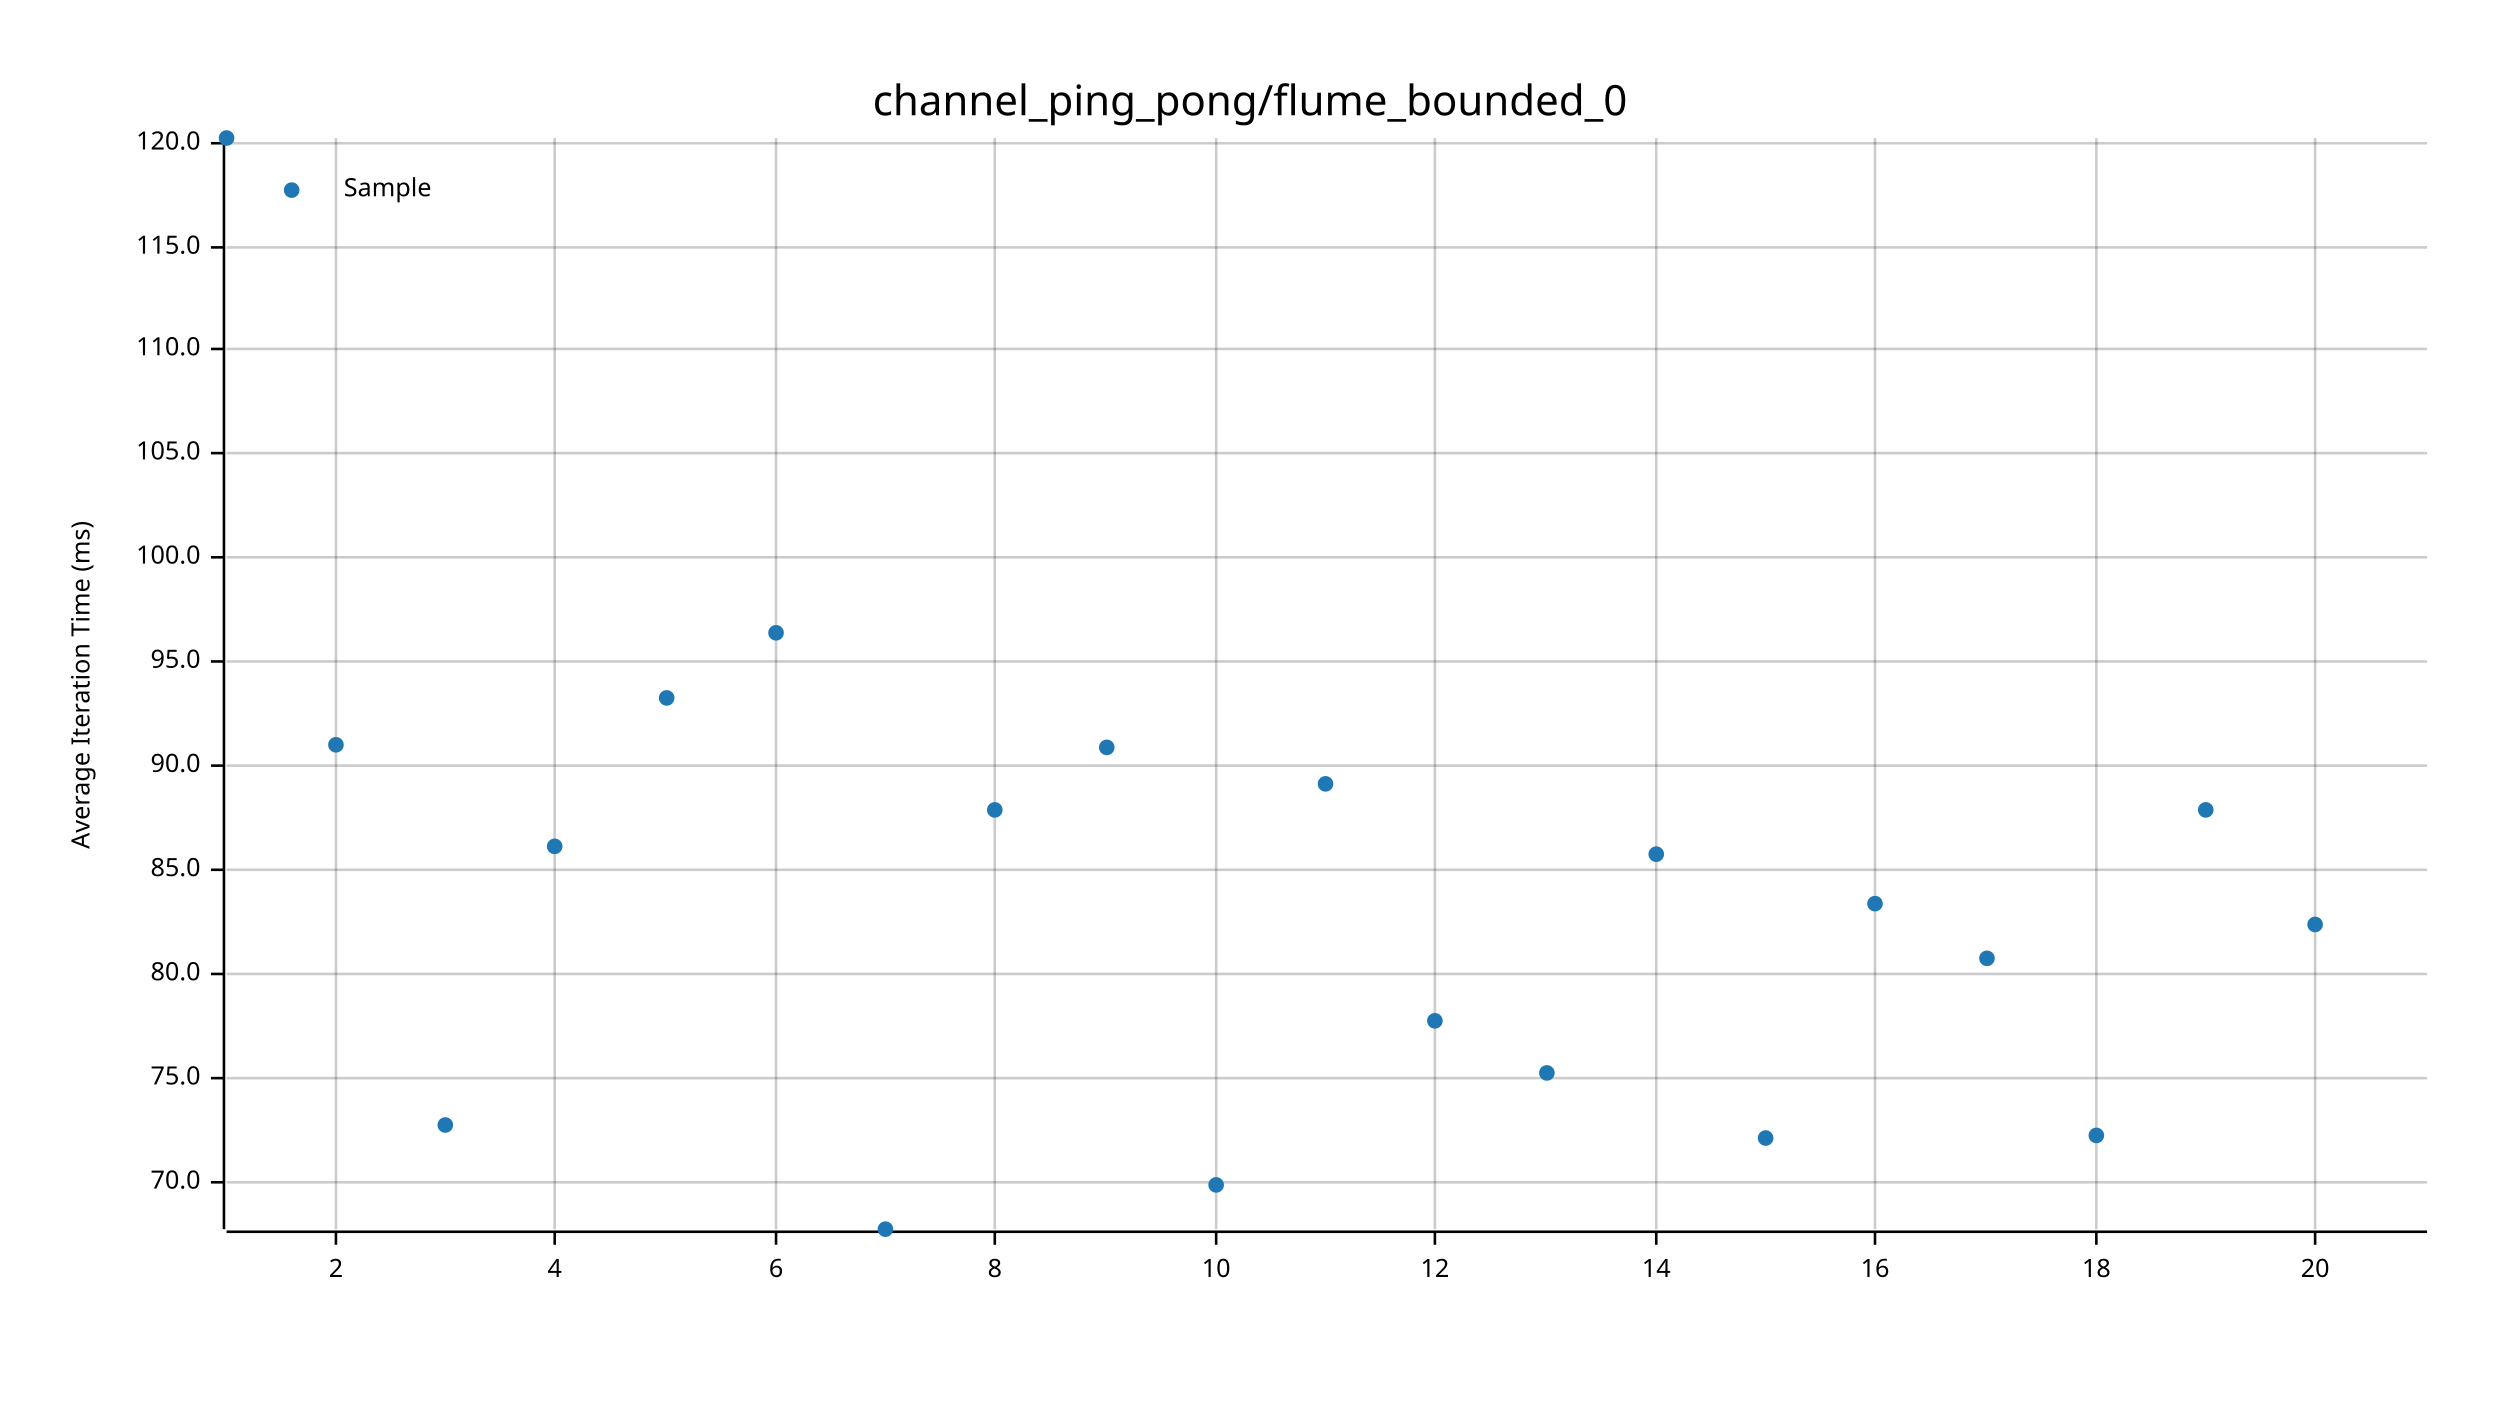
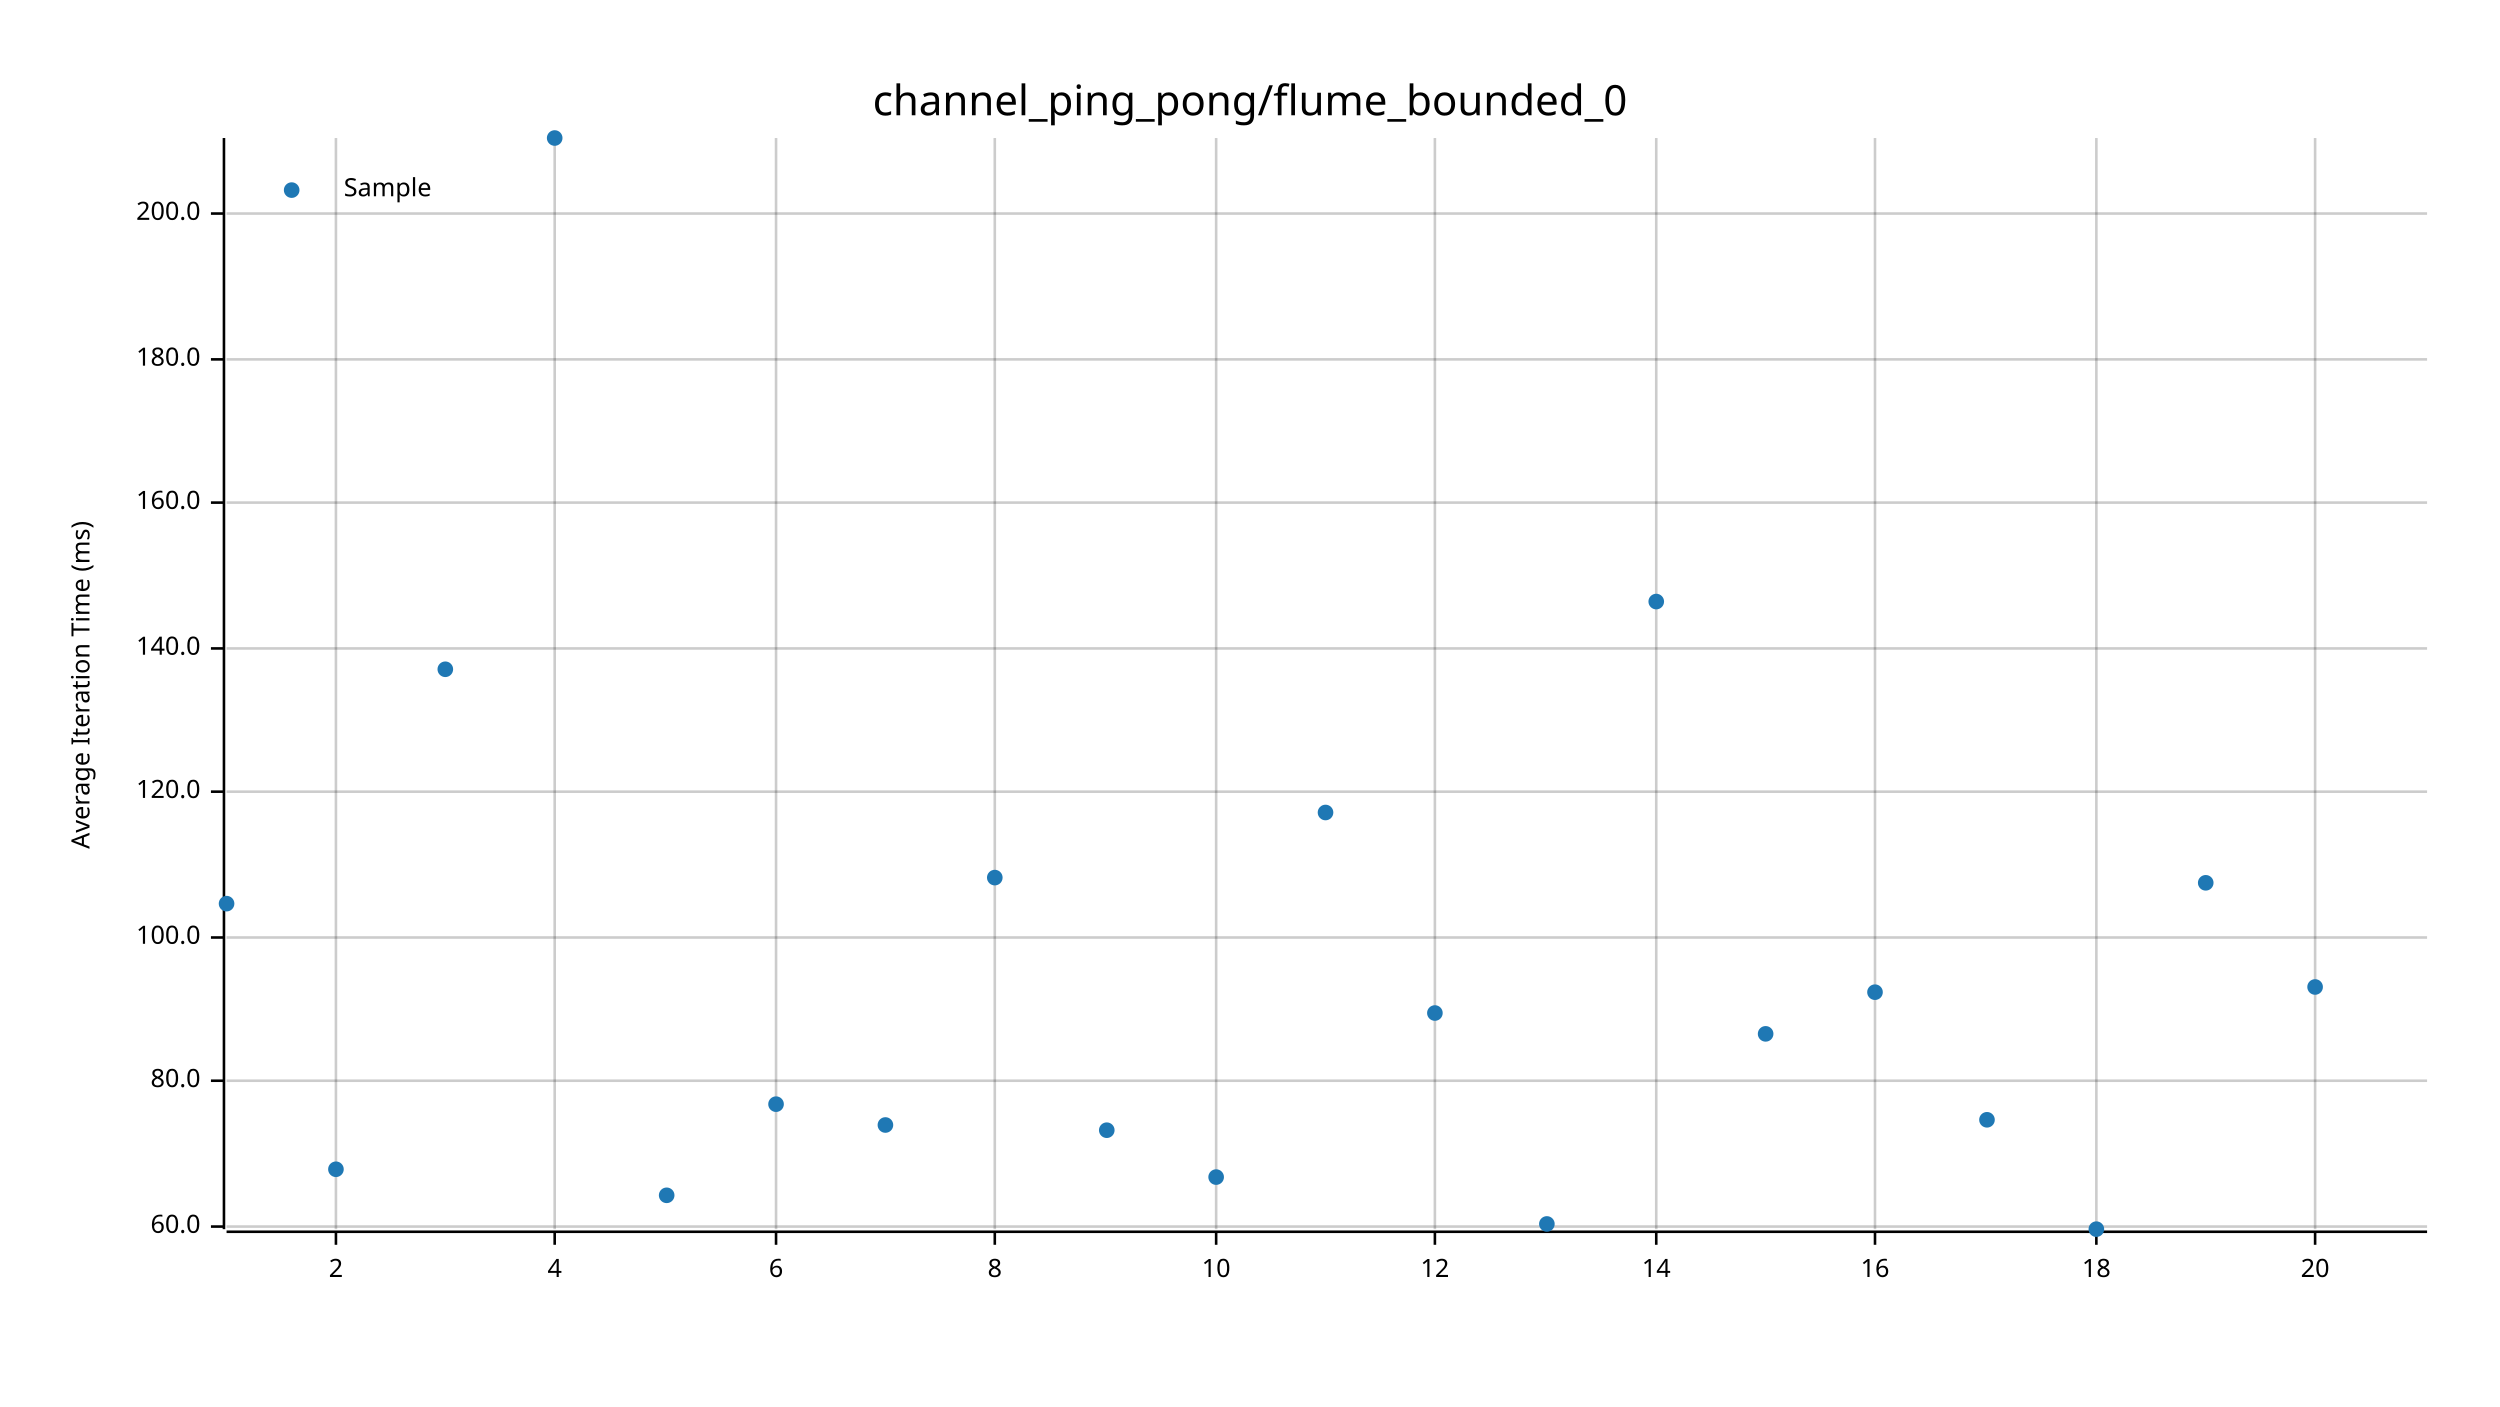
<svg xmlns="http://www.w3.org/2000/svg" width="960" height="540" viewBox="0 0 960 540">
  <text x="480" y="32" dy="0.76em" text-anchor="middle" font-family="sans-serif" font-size="16.129" opacity="1" fill="#000000">
channel_ping_pong/flume_bounded_0
</text>
  <text x="27" y="263" dy="0.76em" text-anchor="middle" font-family="sans-serif" font-size="9.677" opacity="1" fill="#000000" transform="rotate(270, 27, 263)">
Average Iteration Time (ms)
</text>
  <line opacity="0.2" stroke="#000000" stroke-width="1" x1="129" y1="472" x2="129" y2="53" />
  <line opacity="0.2" stroke="#000000" stroke-width="1" x1="213" y1="472" x2="213" y2="53" />
  <line opacity="0.2" stroke="#000000" stroke-width="1" x1="298" y1="472" x2="298" y2="53" />
  <line opacity="0.2" stroke="#000000" stroke-width="1" x1="382" y1="472" x2="382" y2="53" />
  <line opacity="0.2" stroke="#000000" stroke-width="1" x1="467" y1="472" x2="467" y2="53" />
  <line opacity="0.2" stroke="#000000" stroke-width="1" x1="551" y1="472" x2="551" y2="53" />
  <line opacity="0.2" stroke="#000000" stroke-width="1" x1="636" y1="472" x2="636" y2="53" />
  <line opacity="0.2" stroke="#000000" stroke-width="1" x1="720" y1="472" x2="720" y2="53" />
  <line opacity="0.2" stroke="#000000" stroke-width="1" x1="805" y1="472" x2="805" y2="53" />
  <line opacity="0.2" stroke="#000000" stroke-width="1" x1="889" y1="472" x2="889" y2="53" />
-   <line opacity="0.2" stroke="#000000" stroke-width="1" x1="87" y1="454" x2="932" y2="454" />
-   <line opacity="0.2" stroke="#000000" stroke-width="1" x1="87" y1="414" x2="932" y2="414" />
-   <line opacity="0.2" stroke="#000000" stroke-width="1" x1="87" y1="374" x2="932" y2="374" />
-   <line opacity="0.2" stroke="#000000" stroke-width="1" x1="87" y1="334" x2="932" y2="334" />
-   <line opacity="0.2" stroke="#000000" stroke-width="1" x1="87" y1="294" x2="932" y2="294" />
-   <line opacity="0.2" stroke="#000000" stroke-width="1" x1="87" y1="254" x2="932" y2="254" />
-   <line opacity="0.2" stroke="#000000" stroke-width="1" x1="87" y1="214" x2="932" y2="214" />
-   <line opacity="0.2" stroke="#000000" stroke-width="1" x1="87" y1="174" x2="932" y2="174" />
-   <line opacity="0.2" stroke="#000000" stroke-width="1" x1="87" y1="134" x2="932" y2="134" />
-   <line opacity="0.2" stroke="#000000" stroke-width="1" x1="87" y1="95" x2="932" y2="95" />
-   <line opacity="0.2" stroke="#000000" stroke-width="1" x1="87" y1="55" x2="932" y2="55" />
+   <line opacity="0.2" stroke="#000000" stroke-width="1" x1="87" y1="471" x2="932" y2="471" />
+   <line opacity="0.2" stroke="#000000" stroke-width="1" x1="87" y1="415" x2="932" y2="415" />
+   <line opacity="0.2" stroke="#000000" stroke-width="1" x1="87" y1="360" x2="932" y2="360" />
+   <line opacity="0.2" stroke="#000000" stroke-width="1" x1="87" y1="304" x2="932" y2="304" />
+   <line opacity="0.2" stroke="#000000" stroke-width="1" x1="87" y1="249" x2="932" y2="249" />
+   <line opacity="0.2" stroke="#000000" stroke-width="1" x1="87" y1="193" x2="932" y2="193" />
+   <line opacity="0.2" stroke="#000000" stroke-width="1" x1="87" y1="138" x2="932" y2="138" />
+   <line opacity="0.2" stroke="#000000" stroke-width="1" x1="87" y1="82" x2="932" y2="82" />
  <polyline fill="none" opacity="1" stroke="#000000" stroke-width="1" points="86,53 86,472 " />
-   <text x="77" y="454" dy="0.5ex" text-anchor="end" font-family="sans-serif" font-size="9.677" opacity="1" fill="#000000">
- 70.0
+   <text x="77" y="471" dy="0.5ex" text-anchor="end" font-family="sans-serif" font-size="9.677" opacity="1" fill="#000000">
+ 60.0
</text>
-   <polyline fill="none" opacity="1" stroke="#000000" stroke-width="1" points="81,454 86,454 " />
-   <text x="77" y="414" dy="0.5ex" text-anchor="end" font-family="sans-serif" font-size="9.677" opacity="1" fill="#000000">
- 75.0
- </text>
-   <polyline fill="none" opacity="1" stroke="#000000" stroke-width="1" points="81,414 86,414 " />
-   <text x="77" y="374" dy="0.5ex" text-anchor="end" font-family="sans-serif" font-size="9.677" opacity="1" fill="#000000">
+   <polyline fill="none" opacity="1" stroke="#000000" stroke-width="1" points="81,471 86,471 " />
+   <text x="77" y="415" dy="0.5ex" text-anchor="end" font-family="sans-serif" font-size="9.677" opacity="1" fill="#000000">
80.0
</text>
-   <polyline fill="none" opacity="1" stroke="#000000" stroke-width="1" points="81,374 86,374 " />
-   <text x="77" y="334" dy="0.5ex" text-anchor="end" font-family="sans-serif" font-size="9.677" opacity="1" fill="#000000">
- 85.0
- </text>
-   <polyline fill="none" opacity="1" stroke="#000000" stroke-width="1" points="81,334 86,334 " />
-   <text x="77" y="294" dy="0.5ex" text-anchor="end" font-family="sans-serif" font-size="9.677" opacity="1" fill="#000000">
- 90.0
- </text>
-   <polyline fill="none" opacity="1" stroke="#000000" stroke-width="1" points="81,294 86,294 " />
-   <text x="77" y="254" dy="0.5ex" text-anchor="end" font-family="sans-serif" font-size="9.677" opacity="1" fill="#000000">
- 95.0
- </text>
-   <polyline fill="none" opacity="1" stroke="#000000" stroke-width="1" points="81,254 86,254 " />
-   <text x="77" y="214" dy="0.5ex" text-anchor="end" font-family="sans-serif" font-size="9.677" opacity="1" fill="#000000">
+   <polyline fill="none" opacity="1" stroke="#000000" stroke-width="1" points="81,415 86,415 " />
+   <text x="77" y="360" dy="0.5ex" text-anchor="end" font-family="sans-serif" font-size="9.677" opacity="1" fill="#000000">
100.0
</text>
-   <polyline fill="none" opacity="1" stroke="#000000" stroke-width="1" points="81,214 86,214 " />
-   <text x="77" y="174" dy="0.5ex" text-anchor="end" font-family="sans-serif" font-size="9.677" opacity="1" fill="#000000">
- 105.0
- </text>
-   <polyline fill="none" opacity="1" stroke="#000000" stroke-width="1" points="81,174 86,174 " />
-   <text x="77" y="134" dy="0.5ex" text-anchor="end" font-family="sans-serif" font-size="9.677" opacity="1" fill="#000000">
- 110.0
- </text>
-   <polyline fill="none" opacity="1" stroke="#000000" stroke-width="1" points="81,134 86,134 " />
-   <text x="77" y="95" dy="0.5ex" text-anchor="end" font-family="sans-serif" font-size="9.677" opacity="1" fill="#000000">
- 115.0
- </text>
-   <polyline fill="none" opacity="1" stroke="#000000" stroke-width="1" points="81,95 86,95 " />
-   <text x="77" y="55" dy="0.5ex" text-anchor="end" font-family="sans-serif" font-size="9.677" opacity="1" fill="#000000">
+   <polyline fill="none" opacity="1" stroke="#000000" stroke-width="1" points="81,360 86,360 " />
+   <text x="77" y="304" dy="0.5ex" text-anchor="end" font-family="sans-serif" font-size="9.677" opacity="1" fill="#000000">
120.0
</text>
-   <polyline fill="none" opacity="1" stroke="#000000" stroke-width="1" points="81,55 86,55 " />
+   <polyline fill="none" opacity="1" stroke="#000000" stroke-width="1" points="81,304 86,304 " />
+   <text x="77" y="249" dy="0.5ex" text-anchor="end" font-family="sans-serif" font-size="9.677" opacity="1" fill="#000000">
+ 140.0
+ </text>
+   <polyline fill="none" opacity="1" stroke="#000000" stroke-width="1" points="81,249 86,249 " />
+   <text x="77" y="193" dy="0.5ex" text-anchor="end" font-family="sans-serif" font-size="9.677" opacity="1" fill="#000000">
+ 160.0
+ </text>
+   <polyline fill="none" opacity="1" stroke="#000000" stroke-width="1" points="81,193 86,193 " />
+   <text x="77" y="138" dy="0.5ex" text-anchor="end" font-family="sans-serif" font-size="9.677" opacity="1" fill="#000000">
+ 180.0
+ </text>
+   <polyline fill="none" opacity="1" stroke="#000000" stroke-width="1" points="81,138 86,138 " />
+   <text x="77" y="82" dy="0.5ex" text-anchor="end" font-family="sans-serif" font-size="9.677" opacity="1" fill="#000000">
+ 200.0
+ </text>
+   <polyline fill="none" opacity="1" stroke="#000000" stroke-width="1" points="81,82 86,82 " />
  <polyline fill="none" opacity="1" stroke="#000000" stroke-width="1" points="87,473 932,473 " />
  <text x="129" y="483" dy="0.76em" text-anchor="middle" font-family="sans-serif" font-size="9.677" opacity="1" fill="#000000">
2
</text>
  <polyline fill="none" opacity="1" stroke="#000000" stroke-width="1" points="129,473 129,478 " />
  <text x="213" y="483" dy="0.76em" text-anchor="middle" font-family="sans-serif" font-size="9.677" opacity="1" fill="#000000">
4
</text>
  <polyline fill="none" opacity="1" stroke="#000000" stroke-width="1" points="213,473 213,478 " />
  <text x="298" y="483" dy="0.76em" text-anchor="middle" font-family="sans-serif" font-size="9.677" opacity="1" fill="#000000">
6
</text>
  <polyline fill="none" opacity="1" stroke="#000000" stroke-width="1" points="298,473 298,478 " />
  <text x="382" y="483" dy="0.76em" text-anchor="middle" font-family="sans-serif" font-size="9.677" opacity="1" fill="#000000">
8
</text>
  <polyline fill="none" opacity="1" stroke="#000000" stroke-width="1" points="382,473 382,478 " />
  <text x="467" y="483" dy="0.76em" text-anchor="middle" font-family="sans-serif" font-size="9.677" opacity="1" fill="#000000">
10
</text>
  <polyline fill="none" opacity="1" stroke="#000000" stroke-width="1" points="467,473 467,478 " />
  <text x="551" y="483" dy="0.76em" text-anchor="middle" font-family="sans-serif" font-size="9.677" opacity="1" fill="#000000">
12
</text>
  <polyline fill="none" opacity="1" stroke="#000000" stroke-width="1" points="551,473 551,478 " />
  <text x="636" y="483" dy="0.76em" text-anchor="middle" font-family="sans-serif" font-size="9.677" opacity="1" fill="#000000">
14
</text>
  <polyline fill="none" opacity="1" stroke="#000000" stroke-width="1" points="636,473 636,478 " />
  <text x="720" y="483" dy="0.76em" text-anchor="middle" font-family="sans-serif" font-size="9.677" opacity="1" fill="#000000">
16
</text>
  <polyline fill="none" opacity="1" stroke="#000000" stroke-width="1" points="720,473 720,478 " />
  <text x="805" y="483" dy="0.76em" text-anchor="middle" font-family="sans-serif" font-size="9.677" opacity="1" fill="#000000">
18
</text>
  <polyline fill="none" opacity="1" stroke="#000000" stroke-width="1" points="805,473 805,478 " />
  <text x="889" y="483" dy="0.76em" text-anchor="middle" font-family="sans-serif" font-size="9.677" opacity="1" fill="#000000">
20
</text>
  <polyline fill="none" opacity="1" stroke="#000000" stroke-width="1" points="889,473 889,478 " />
-   <circle cx="87" cy="53" r="3" opacity="1" fill="#1F78B4" stroke="none" stroke-width="1" />
-   <circle cx="129" cy="286" r="3" opacity="1" fill="#1F78B4" stroke="none" stroke-width="1" />
-   <circle cx="171" cy="432" r="3" opacity="1" fill="#1F78B4" stroke="none" stroke-width="1" />
-   <circle cx="213" cy="325" r="3" opacity="1" fill="#1F78B4" stroke="none" stroke-width="1" />
-   <circle cx="256" cy="268" r="3" opacity="1" fill="#1F78B4" stroke="none" stroke-width="1" />
-   <circle cx="298" cy="243" r="3" opacity="1" fill="#1F78B4" stroke="none" stroke-width="1" />
-   <circle cx="340" cy="472" r="3" opacity="1" fill="#1F78B4" stroke="none" stroke-width="1" />
-   <circle cx="382" cy="311" r="3" opacity="1" fill="#1F78B4" stroke="none" stroke-width="1" />
-   <circle cx="425" cy="287" r="3" opacity="1" fill="#1F78B4" stroke="none" stroke-width="1" />
-   <circle cx="467" cy="455" r="3" opacity="1" fill="#1F78B4" stroke="none" stroke-width="1" />
-   <circle cx="509" cy="301" r="3" opacity="1" fill="#1F78B4" stroke="none" stroke-width="1" />
-   <circle cx="551" cy="392" r="3" opacity="1" fill="#1F78B4" stroke="none" stroke-width="1" />
-   <circle cx="594" cy="412" r="3" opacity="1" fill="#1F78B4" stroke="none" stroke-width="1" />
-   <circle cx="636" cy="328" r="3" opacity="1" fill="#1F78B4" stroke="none" stroke-width="1" />
-   <circle cx="678" cy="437" r="3" opacity="1" fill="#1F78B4" stroke="none" stroke-width="1" />
-   <circle cx="720" cy="347" r="3" opacity="1" fill="#1F78B4" stroke="none" stroke-width="1" />
-   <circle cx="763" cy="368" r="3" opacity="1" fill="#1F78B4" stroke="none" stroke-width="1" />
-   <circle cx="805" cy="436" r="3" opacity="1" fill="#1F78B4" stroke="none" stroke-width="1" />
-   <circle cx="847" cy="311" r="3" opacity="1" fill="#1F78B4" stroke="none" stroke-width="1" />
-   <circle cx="889" cy="355" r="3" opacity="1" fill="#1F78B4" stroke="none" stroke-width="1" />
+   <circle cx="87" cy="347" r="3" opacity="1" fill="#1F78B4" stroke="none" stroke-width="1" />
+   <circle cx="129" cy="449" r="3" opacity="1" fill="#1F78B4" stroke="none" stroke-width="1" />
+   <circle cx="171" cy="257" r="3" opacity="1" fill="#1F78B4" stroke="none" stroke-width="1" />
+   <circle cx="213" cy="53" r="3" opacity="1" fill="#1F78B4" stroke="none" stroke-width="1" />
+   <circle cx="256" cy="459" r="3" opacity="1" fill="#1F78B4" stroke="none" stroke-width="1" />
+   <circle cx="298" cy="424" r="3" opacity="1" fill="#1F78B4" stroke="none" stroke-width="1" />
+   <circle cx="340" cy="432" r="3" opacity="1" fill="#1F78B4" stroke="none" stroke-width="1" />
+   <circle cx="382" cy="337" r="3" opacity="1" fill="#1F78B4" stroke="none" stroke-width="1" />
+   <circle cx="425" cy="434" r="3" opacity="1" fill="#1F78B4" stroke="none" stroke-width="1" />
+   <circle cx="467" cy="452" r="3" opacity="1" fill="#1F78B4" stroke="none" stroke-width="1" />
+   <circle cx="509" cy="312" r="3" opacity="1" fill="#1F78B4" stroke="none" stroke-width="1" />
+   <circle cx="551" cy="389" r="3" opacity="1" fill="#1F78B4" stroke="none" stroke-width="1" />
+   <circle cx="594" cy="470" r="3" opacity="1" fill="#1F78B4" stroke="none" stroke-width="1" />
+   <circle cx="636" cy="231" r="3" opacity="1" fill="#1F78B4" stroke="none" stroke-width="1" />
+   <circle cx="678" cy="397" r="3" opacity="1" fill="#1F78B4" stroke="none" stroke-width="1" />
+   <circle cx="720" cy="381" r="3" opacity="1" fill="#1F78B4" stroke="none" stroke-width="1" />
+   <circle cx="763" cy="430" r="3" opacity="1" fill="#1F78B4" stroke="none" stroke-width="1" />
+   <circle cx="805" cy="472" r="3" opacity="1" fill="#1F78B4" stroke="none" stroke-width="1" />
+   <circle cx="847" cy="339" r="3" opacity="1" fill="#1F78B4" stroke="none" stroke-width="1" />
+   <circle cx="889" cy="379" r="3" opacity="1" fill="#1F78B4" stroke="none" stroke-width="1" />
  <text x="132" y="68" dy="0.76em" text-anchor="start" font-family="sans-serif" font-size="9.677" opacity="1" fill="#000000">
Sample
</text>
  <circle cx="112" cy="73" r="3" opacity="1" fill="#1F78B4" stroke="none" stroke-width="1" />
</svg>
